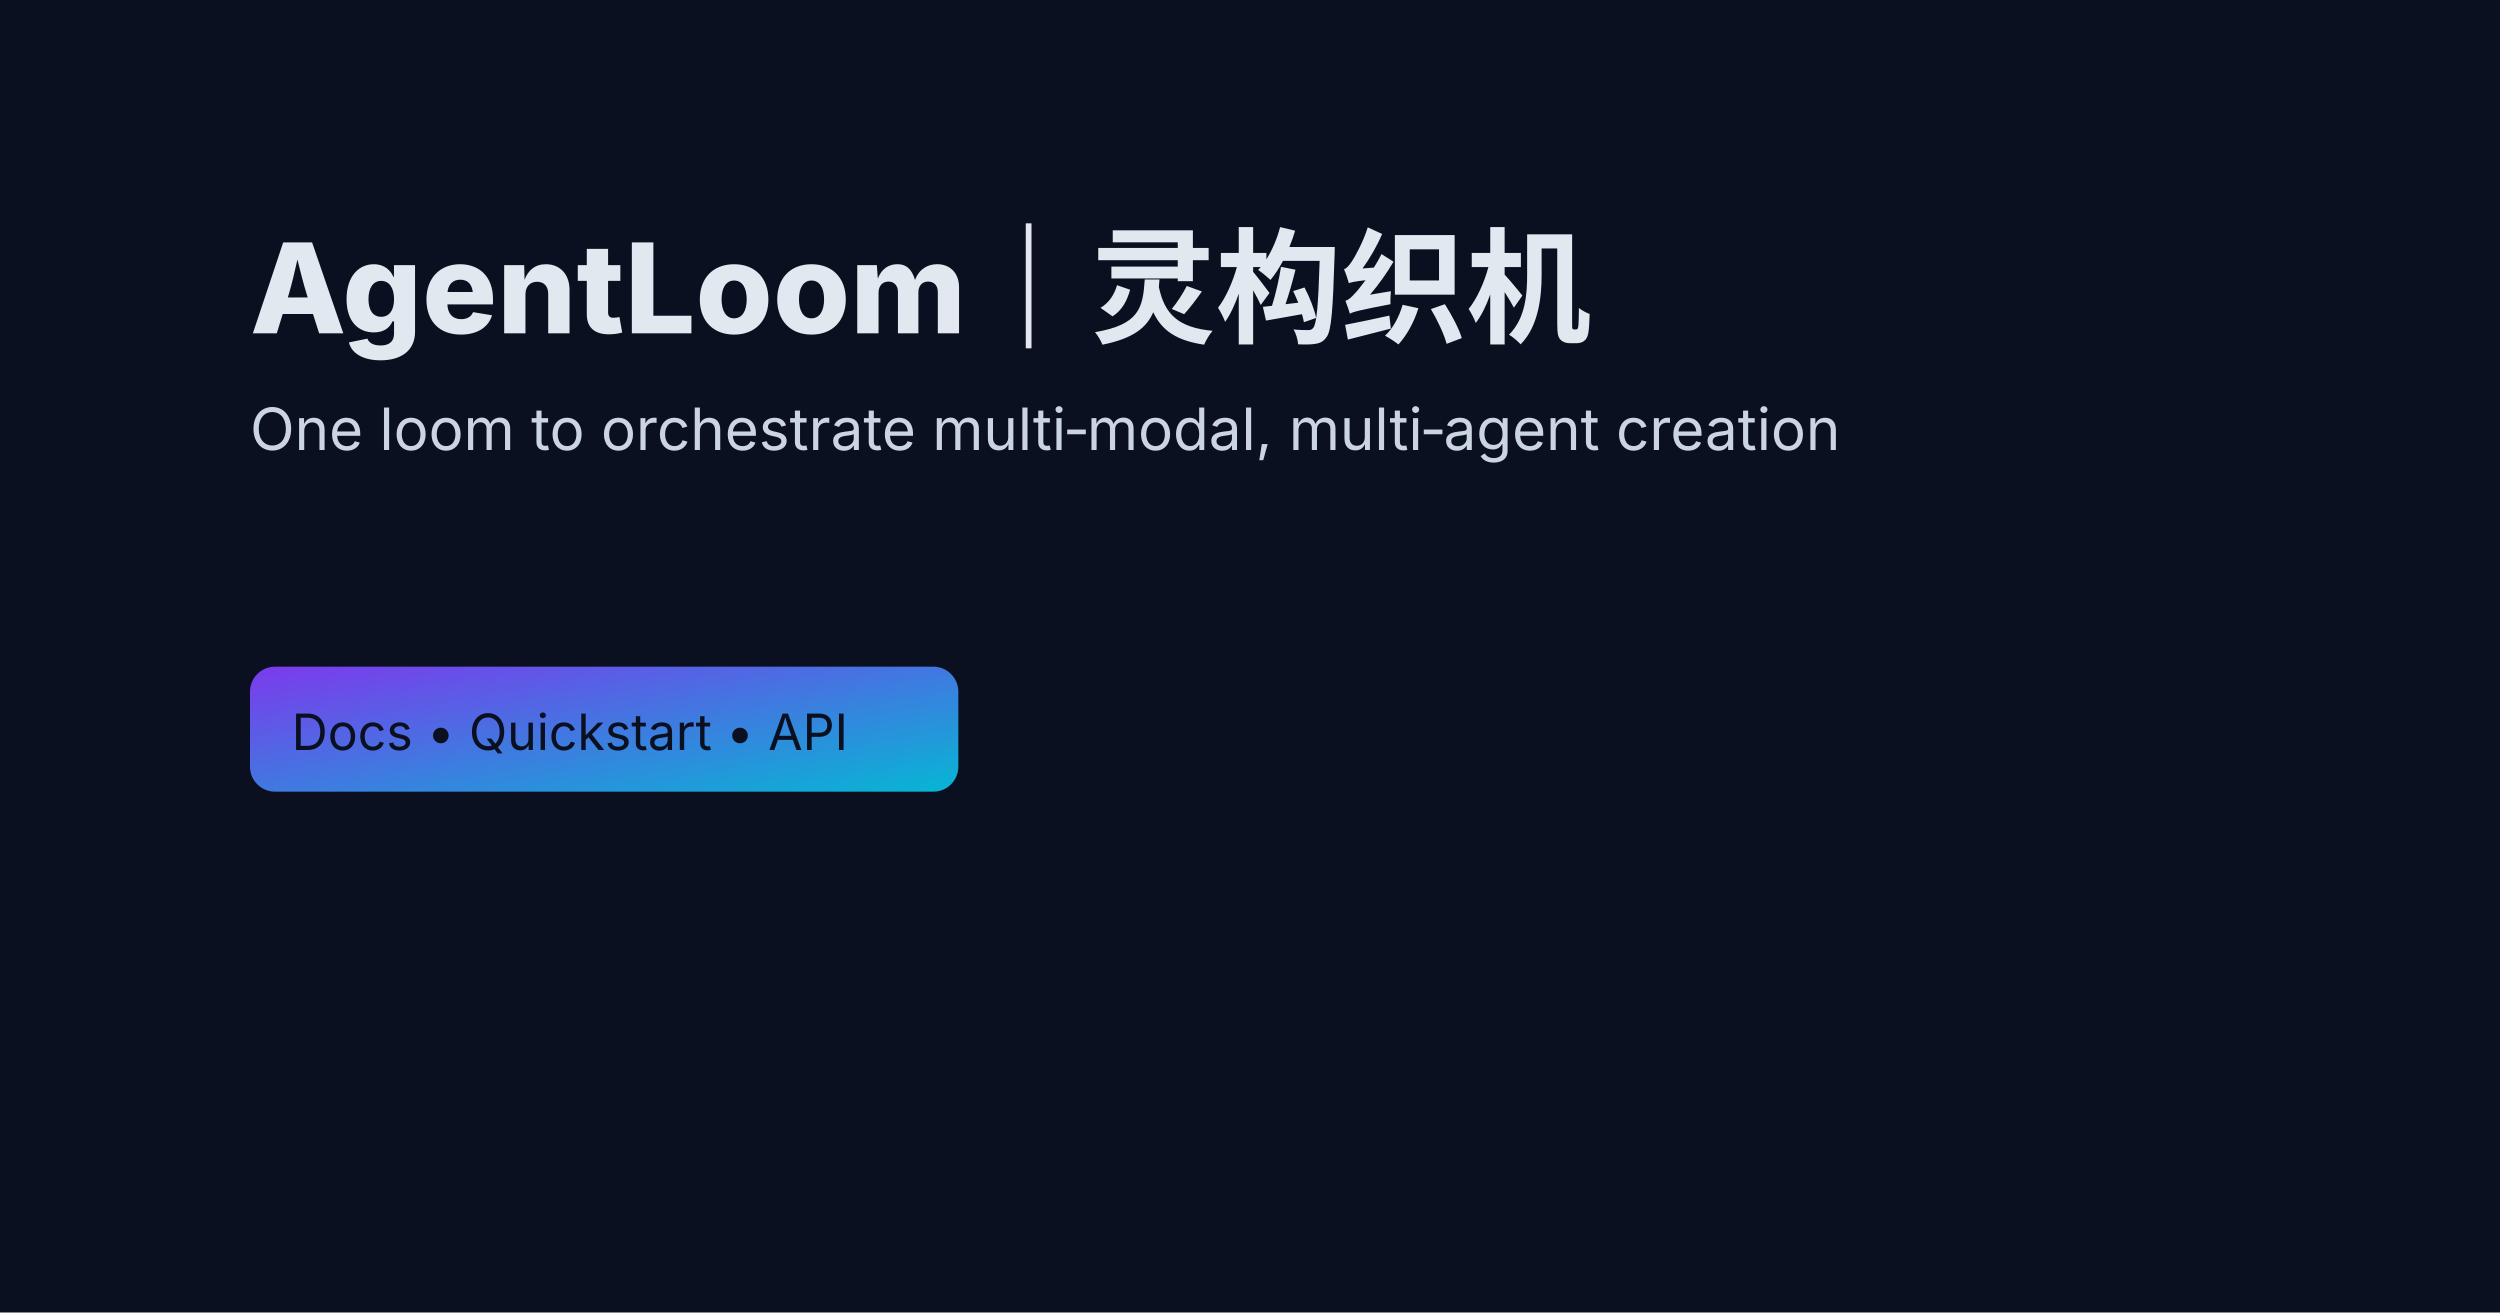
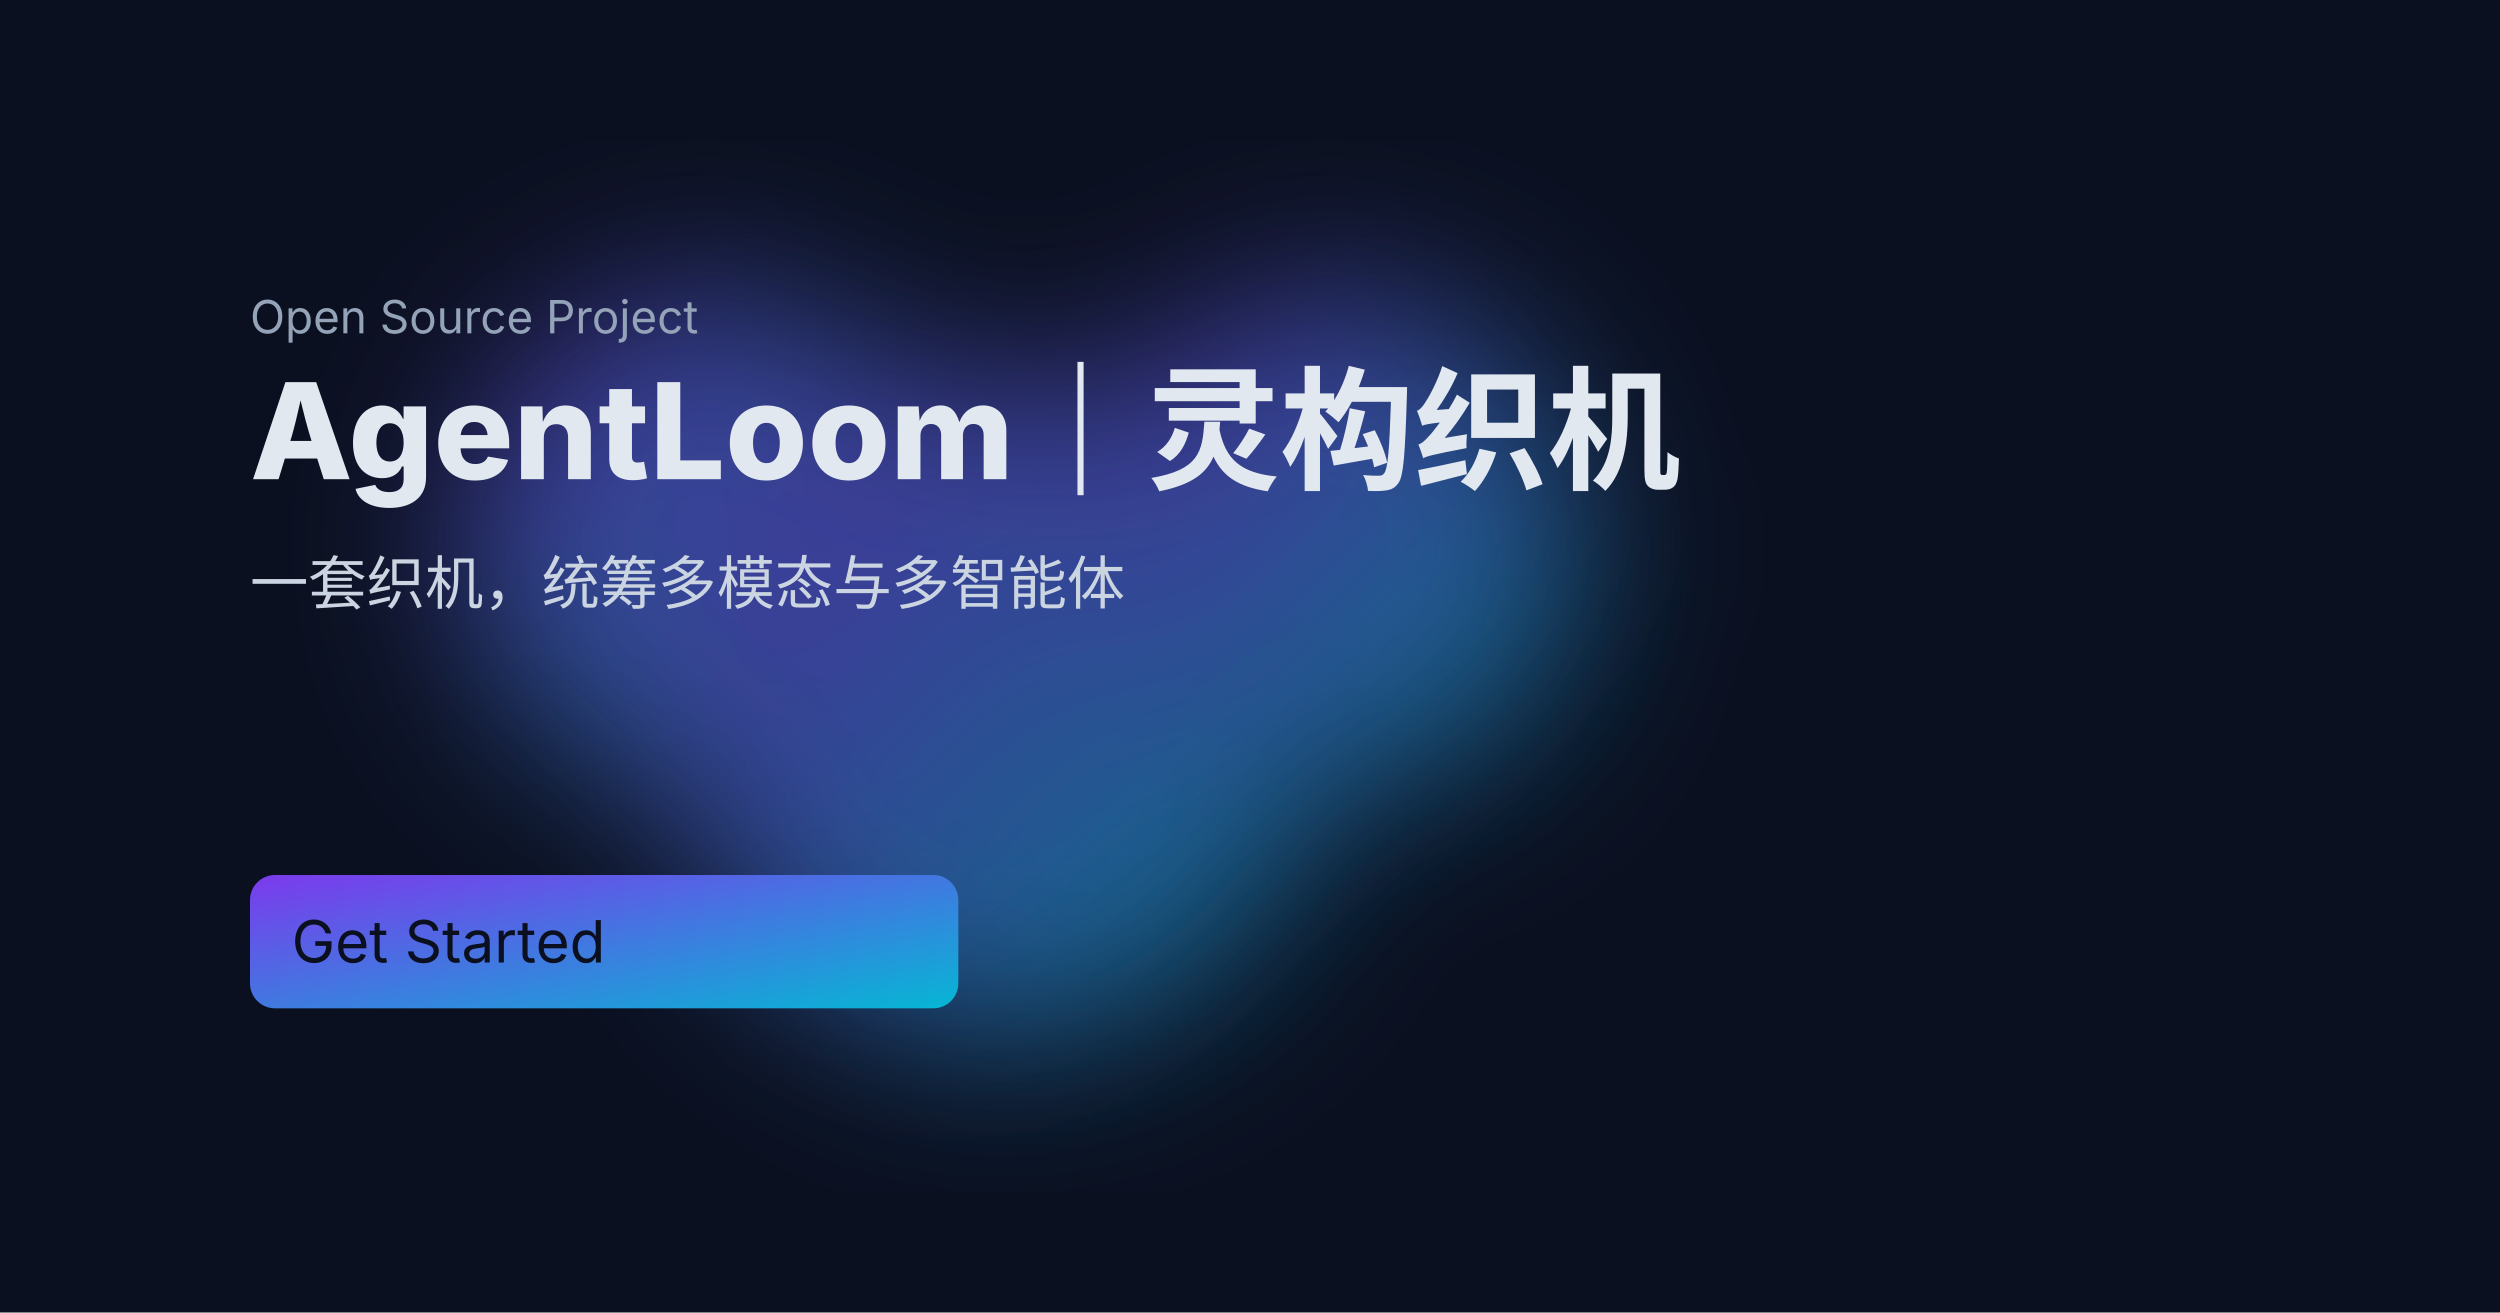
- <svg xmlns="http://www.w3.org/2000/svg" width="1200" height="630" viewBox="0 0 1200 630" role="img" aria-label="AgentLoom docs preview">
+ <svg xmlns="http://www.w3.org/2000/svg" width="1200" height="630" viewBox="0 0 1200 630" role="img" aria-label="AgentLoom social preview">
  <defs>
    <linearGradient id="bg" x1="0" y1="0" x2="1" y2="1">
      <stop offset="0%" stop-color="#0b1020" />
      <stop offset="100%" stop-color="#0b1020" />
    </linearGradient>
    <linearGradient id="g" x1="0" y1="0" x2="1" y2="1">
      <stop offset="0%" stop-color="#7c3aed" />
      <stop offset="100%" stop-color="#06b6d4" />
    </linearGradient>
+     <filter id="blur" x="-20%" y="-20%" width="140%" height="140%">
+       <feGaussianBlur stdDeviation="40" />
+     </filter>
  </defs>
  <rect width="1200" height="630" fill="url(#bg)" />
-   <g transform="translate(120,160)">
-     <text x="0" y="0" font-family="Inter, system-ui, -apple-system, Segoe UI, Roboto, Arial" font-size="60" font-weight="800" fill="#e2e8f0">AgentLoom｜灵构织机</text>
-     <text x="0" y="56" font-family="Inter, system-ui, -apple-system, Segoe UI, Roboto, Arial" font-size="28" fill="#cbd5e1">One loom to orchestrate multi‑modal, multi‑agent creation</text>
+   <g transform="translate(120,120)">
+     <g opacity="0.6" filter="url(#blur)">
+       <circle cx="220" cy="140" r="120" fill="url(#g)" />
+       <circle cx="360" cy="220" r="160" fill="url(#g)" />
+       <circle cx="520" cy="140" r="120" fill="url(#g)" />
+     </g>
+     <g>
+       <text x="0" y="40" font-family="Inter, system-ui, -apple-system, Segoe UI, Roboto, Arial" font-size="22" fill="#94a3b8">Open Source Project</text>
+       <text x="0" y="110" font-family="Inter, system-ui, -apple-system, Segoe UI, Roboto, Arial" font-size="64" font-weight="800" fill="#e2e8f0">AgentLoom｜灵构织机</text>
+       <text x="0" y="170" font-family="Inter, system-ui, -apple-system, Segoe UI, Roboto, Arial" font-size="28" fill="#cbd5e1">一套织机，统筹多模态与多智能体</text>
+     </g>
  </g>
-   <g transform="translate(120,320)">
-     <rect x="0" y="0" width="340" height="60" rx="12" fill="url(#g)" />
-     <text x="20" y="40" font-family="Inter, system-ui, -apple-system, Segoe UI, Roboto, Arial" font-size="24" fill="#0b1020">Docs • Quickstart • API</text>
+   <g transform="translate(120,420)">
+     <rect x="0" y="0" width="340" height="64" rx="12" fill="url(#g)" />
+     <text x="20" y="42" font-family="Inter, system-ui, -apple-system, Segoe UI, Roboto, Arial" font-size="28" fill="#0b1020">Get Started</text>
  </g>
</svg>
